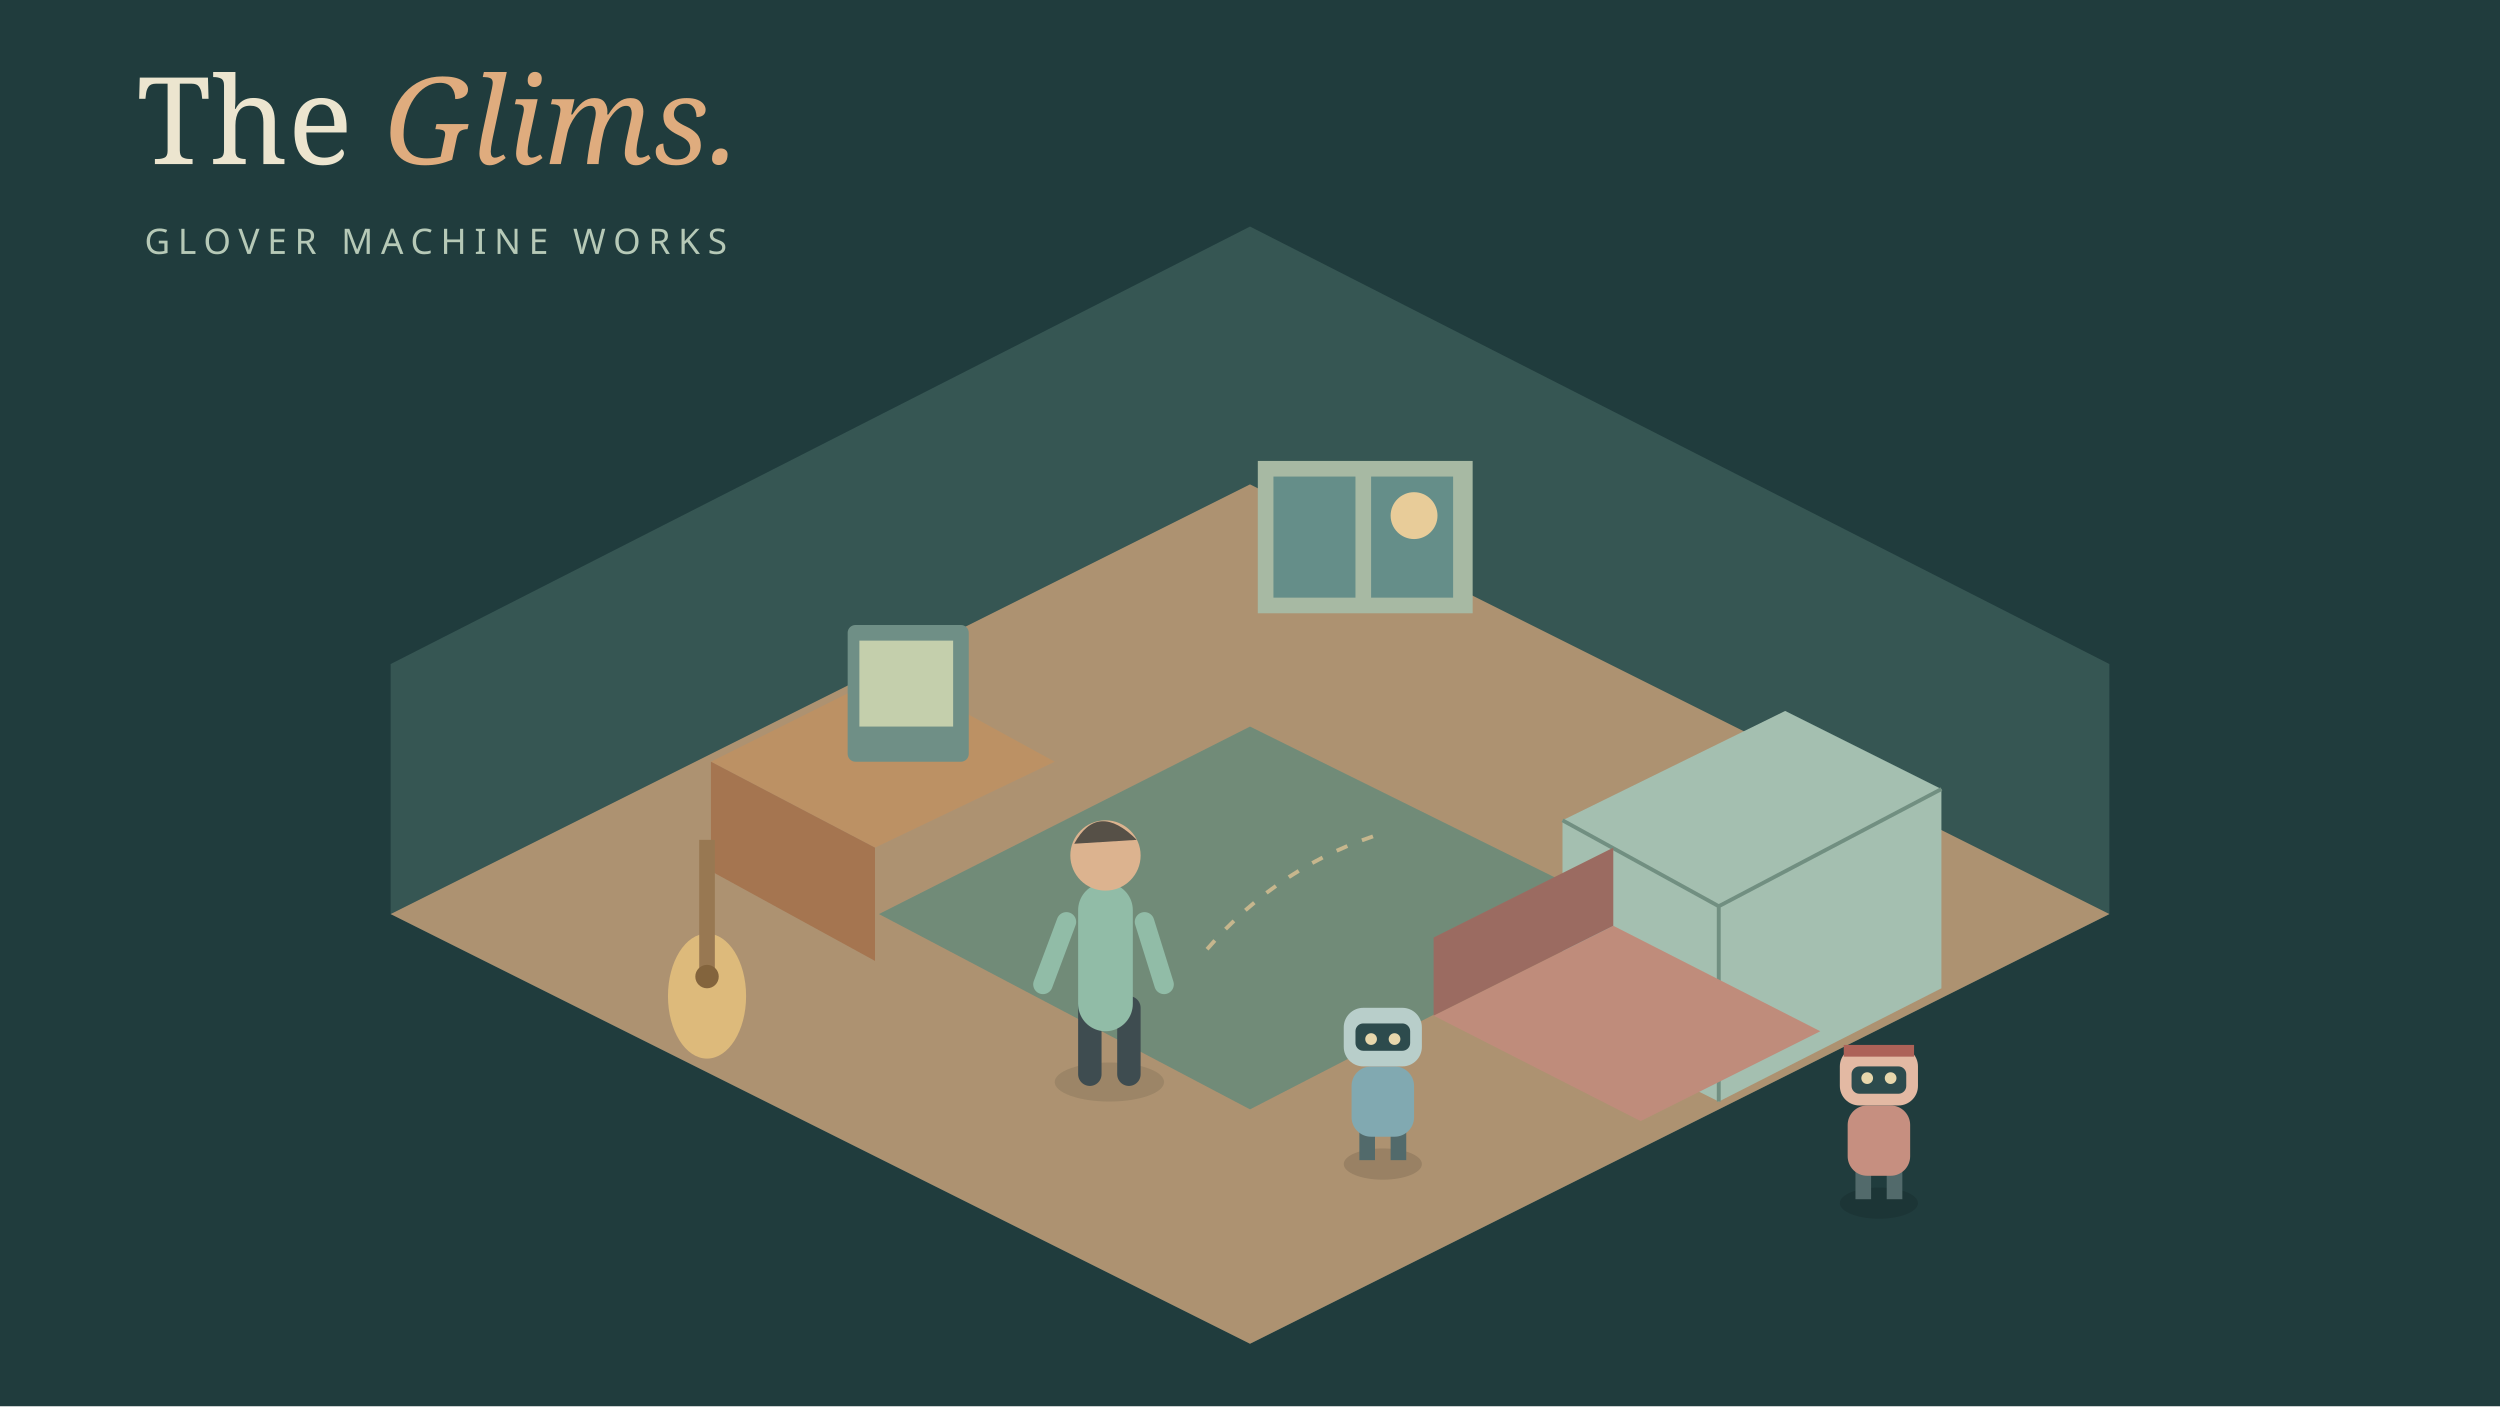
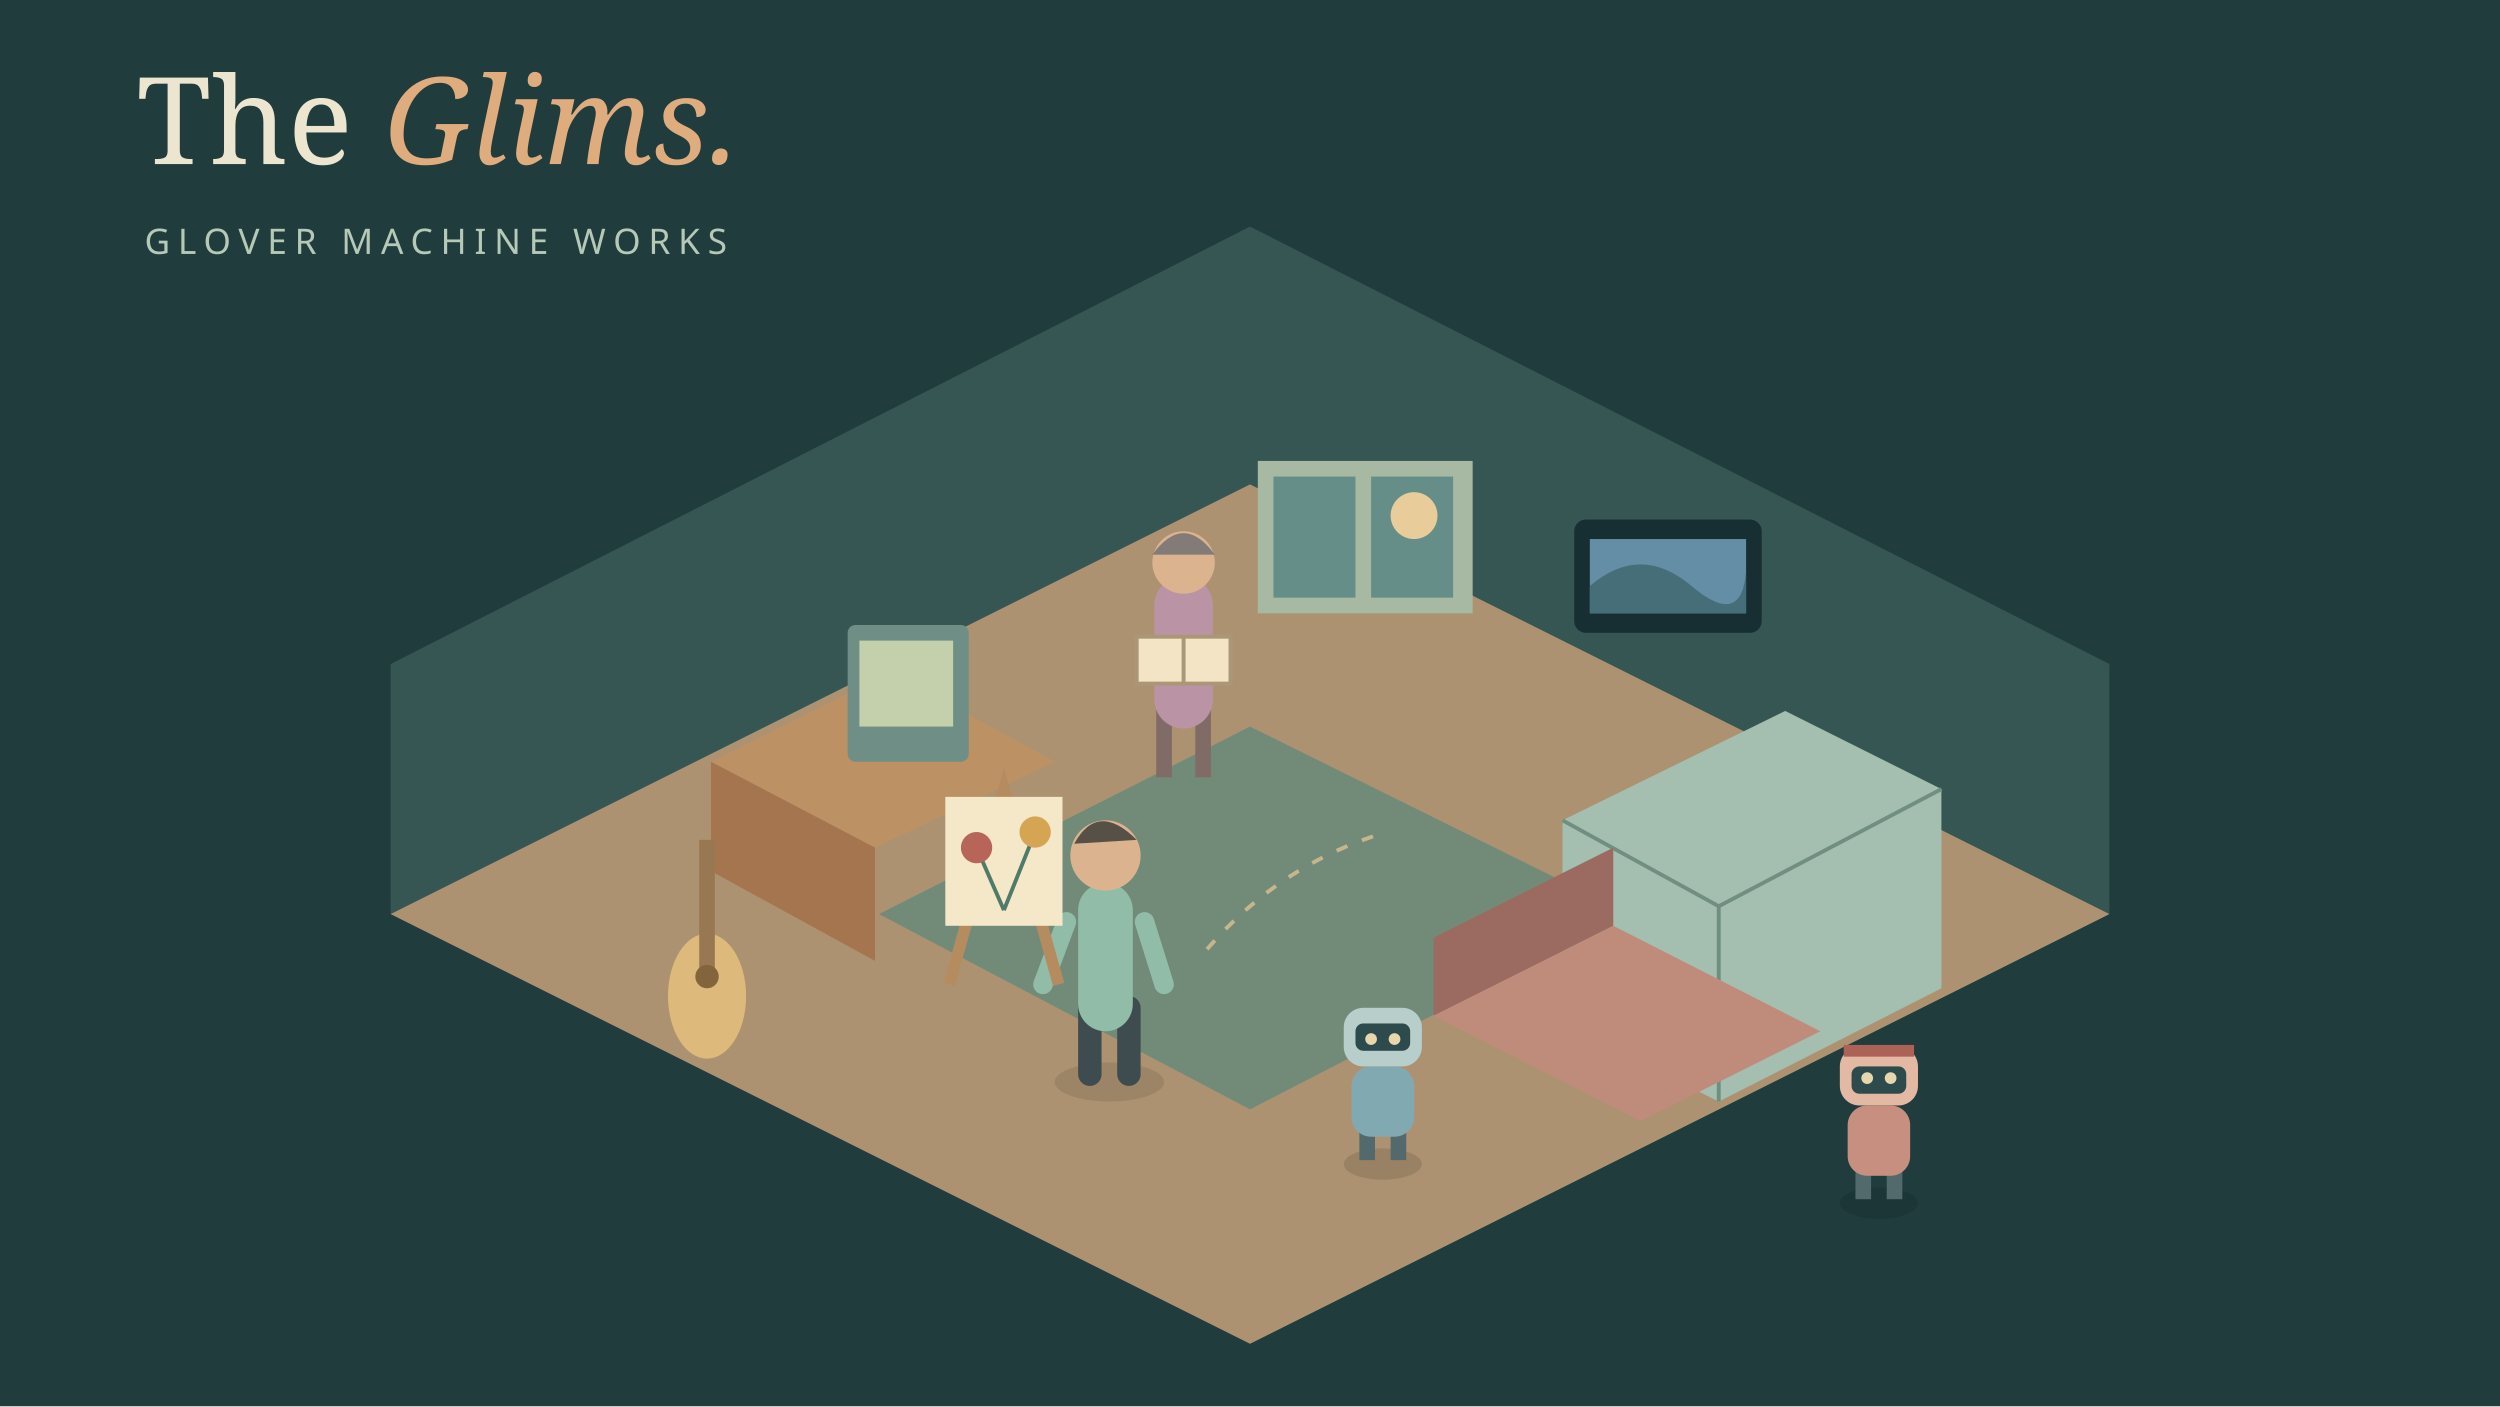
<svg xmlns="http://www.w3.org/2000/svg" viewBox="0 0 640 360" role="img" aria-labelledby="t">
  <rect width="640" height="360" fill="#203c3d" />
  <path d="M100 170L320 58L540 170V234L320 344L100 234Z" fill="#365653" />
  <path d="M100 234L320 124L540 234L320 344Z" fill="#ad9271" />
  <path d="M225 234L320 186L417 234L320 284Z" fill="#718b78" />
  <path d="M400 210L457 182L497 202V253L440 282L400 262Z" fill="#a4bfb0" />
  <path d="M400 210L440 232L497 202M440 232V282" fill="none" stroke="#718f81" />
  <path d="M367 260L413 237L466 264L420 287Z" fill="#bf8c7b" />
  <path d="M367 240L413 217L413 237L367 260Z" fill="#9b6b61" />
  <path d="M182 195L228 172L270 195L224 217Z" fill="#bc9164" />
  <path d="M182 195V223L224 246V217Z" fill="#a57550" />
  <rect x="217" y="160" width="31" height="35" rx="2" fill="#6f8f86" />
  <rect x="220" y="164" width="24" height="22" fill="#c4cfac" />
  <rect x="322" y="118" width="55" height="39" fill="#a7b9a3" />
  <rect x="326" y="122" width="21" height="31" fill="#658e89" />
  <rect x="351" y="122" width="21" height="31" fill="#658e89" />
  <circle cx="362" cy="132" r="6" fill="#e8cc99" />
  <ellipse cx="181" cy="255" rx="10" ry="16" fill="#ddba7b" />
  <rect x="179" y="215" width="4" height="33" fill="#987852" />
  <circle cx="181" cy="250" r="3" fill="#83643d" />
  <ellipse cx="284" cy="277" rx="14" ry="5" fill="#675d483b" />
  <path d="M279 258V275M289 258V275" stroke="#3e4c50" stroke-width="6" stroke-linecap="round" />
  <path d="M283 233V257" stroke="#91bca7" stroke-width="14" stroke-linecap="round" />
  <circle cx="283" cy="219" r="9" fill="#dcb38f" />
  <path d="M275 216Q281 205 291 215" fill="#565047" />
  <path d="M273 236L267 252M293 236L298 252" stroke="#91bca7" stroke-width="5" stroke-linecap="round" />
  <text x="35" y="42" font-family="Georgia,serif" font-size="31" fill="#ece5cf">The <tspan font-style="italic" fill="#dfac7e">Glims.</tspan>
  </text>
  <text x="37" y="65" font-family="system-ui,sans-serif" font-size="9" letter-spacing="2" fill="#b6c9b7">GLOVER MACHINE WORKS</text>
  <path d="M309 243Q328 221 355 213" fill="none" stroke="#e9c996" stroke-dasharray="3 4" opacity=".7" />
  <g transform="translate(354 278)">
    <ellipse cy="20" rx="10" ry="4" fill="#000" opacity=".12" />
    <path d="M-4 10V19M4 10V19" stroke="#526a6b" stroke-width="4" />
    <rect x="-8" y="-5" width="16" height="18" rx="5" fill="#81a9b1" />
    <rect x="-10" y="-20" width="20" height="15" rx="5" fill="#b8ceca" />
    <rect x="-7" y="-16" width="14" height="7" rx="2" fill="#2d4b4d" />
    <circle cx="-3" cy="-12" r="1.5" fill="#e8d7ac" />
    <circle cx="3" cy="-12" r="1.5" fill="#e8d7ac" />
  </g>
  <g transform="translate(481 288)">
    <ellipse cy="20" rx="10" ry="4" fill="#000" opacity=".12" />
    <path d="M-4 10V19M4 10V19" stroke="#526a6b" stroke-width="4" />
    <rect x="-8" y="-5" width="16" height="18" rx="5" fill="#c68f80" />
    <rect x="-10" y="-20" width="20" height="15" rx="5" fill="#e3b9a3" />
    <path d="M-9 -19H9" stroke="#ad6258" stroke-width="3" />
    <rect x="-7" y="-15" width="14" height="7" rx="2" fill="#2d4b4d" />
    <circle cx="-3" cy="-12" r="1.5" fill="#e8d7ac" />
    <circle cx="3" cy="-12" r="1.5" fill="#e8d7ac" />
  </g>
+   <g transform="translate(303 172)">
+     <path d="M-5 0V27M5 0V27" stroke="#806b66" stroke-width="4" />
+     <path d="M0 -17V7" stroke="#ba93a5" stroke-width="15" stroke-linecap="round" />
+     <circle cy="-28" r="8" fill="#dcb38f" />
+     <path d="M-8 -30Q0 -41 8 -30" fill="#827b77" />
+     <path d="M-12 -9H0V3H-12ZM0 -9H12V3H0Z" fill="#f2e4c4" stroke="#aa9778" />
+   </g>
+   <g transform="translate(257 227)">
+     <path d="M-14 25L0 -25L14 25" fill="none" stroke="#b58b60" stroke-width="3" />
+     <path d="M-15 -23H15V10H-15Z" fill="#f5e8c9" />
+     <path d="M0 6L-7 -10M0 6L8 -14" stroke="#507a69" />
+     <circle cx="-7" cy="-10" r="4" fill="#b76558" />
+     <circle cx="8" cy="-14" r="4" fill="#d6a553" />
+   </g>
+   <rect x="403" y="133" width="48" height="29" rx="3" fill="#172f32" />
+   <path d="M407 138H447V157H407Z" fill="#648ea5" />
+   <path d="M407 150Q420 139 433 150T447 146V157H407Z" fill="#466e79" />
</svg>
